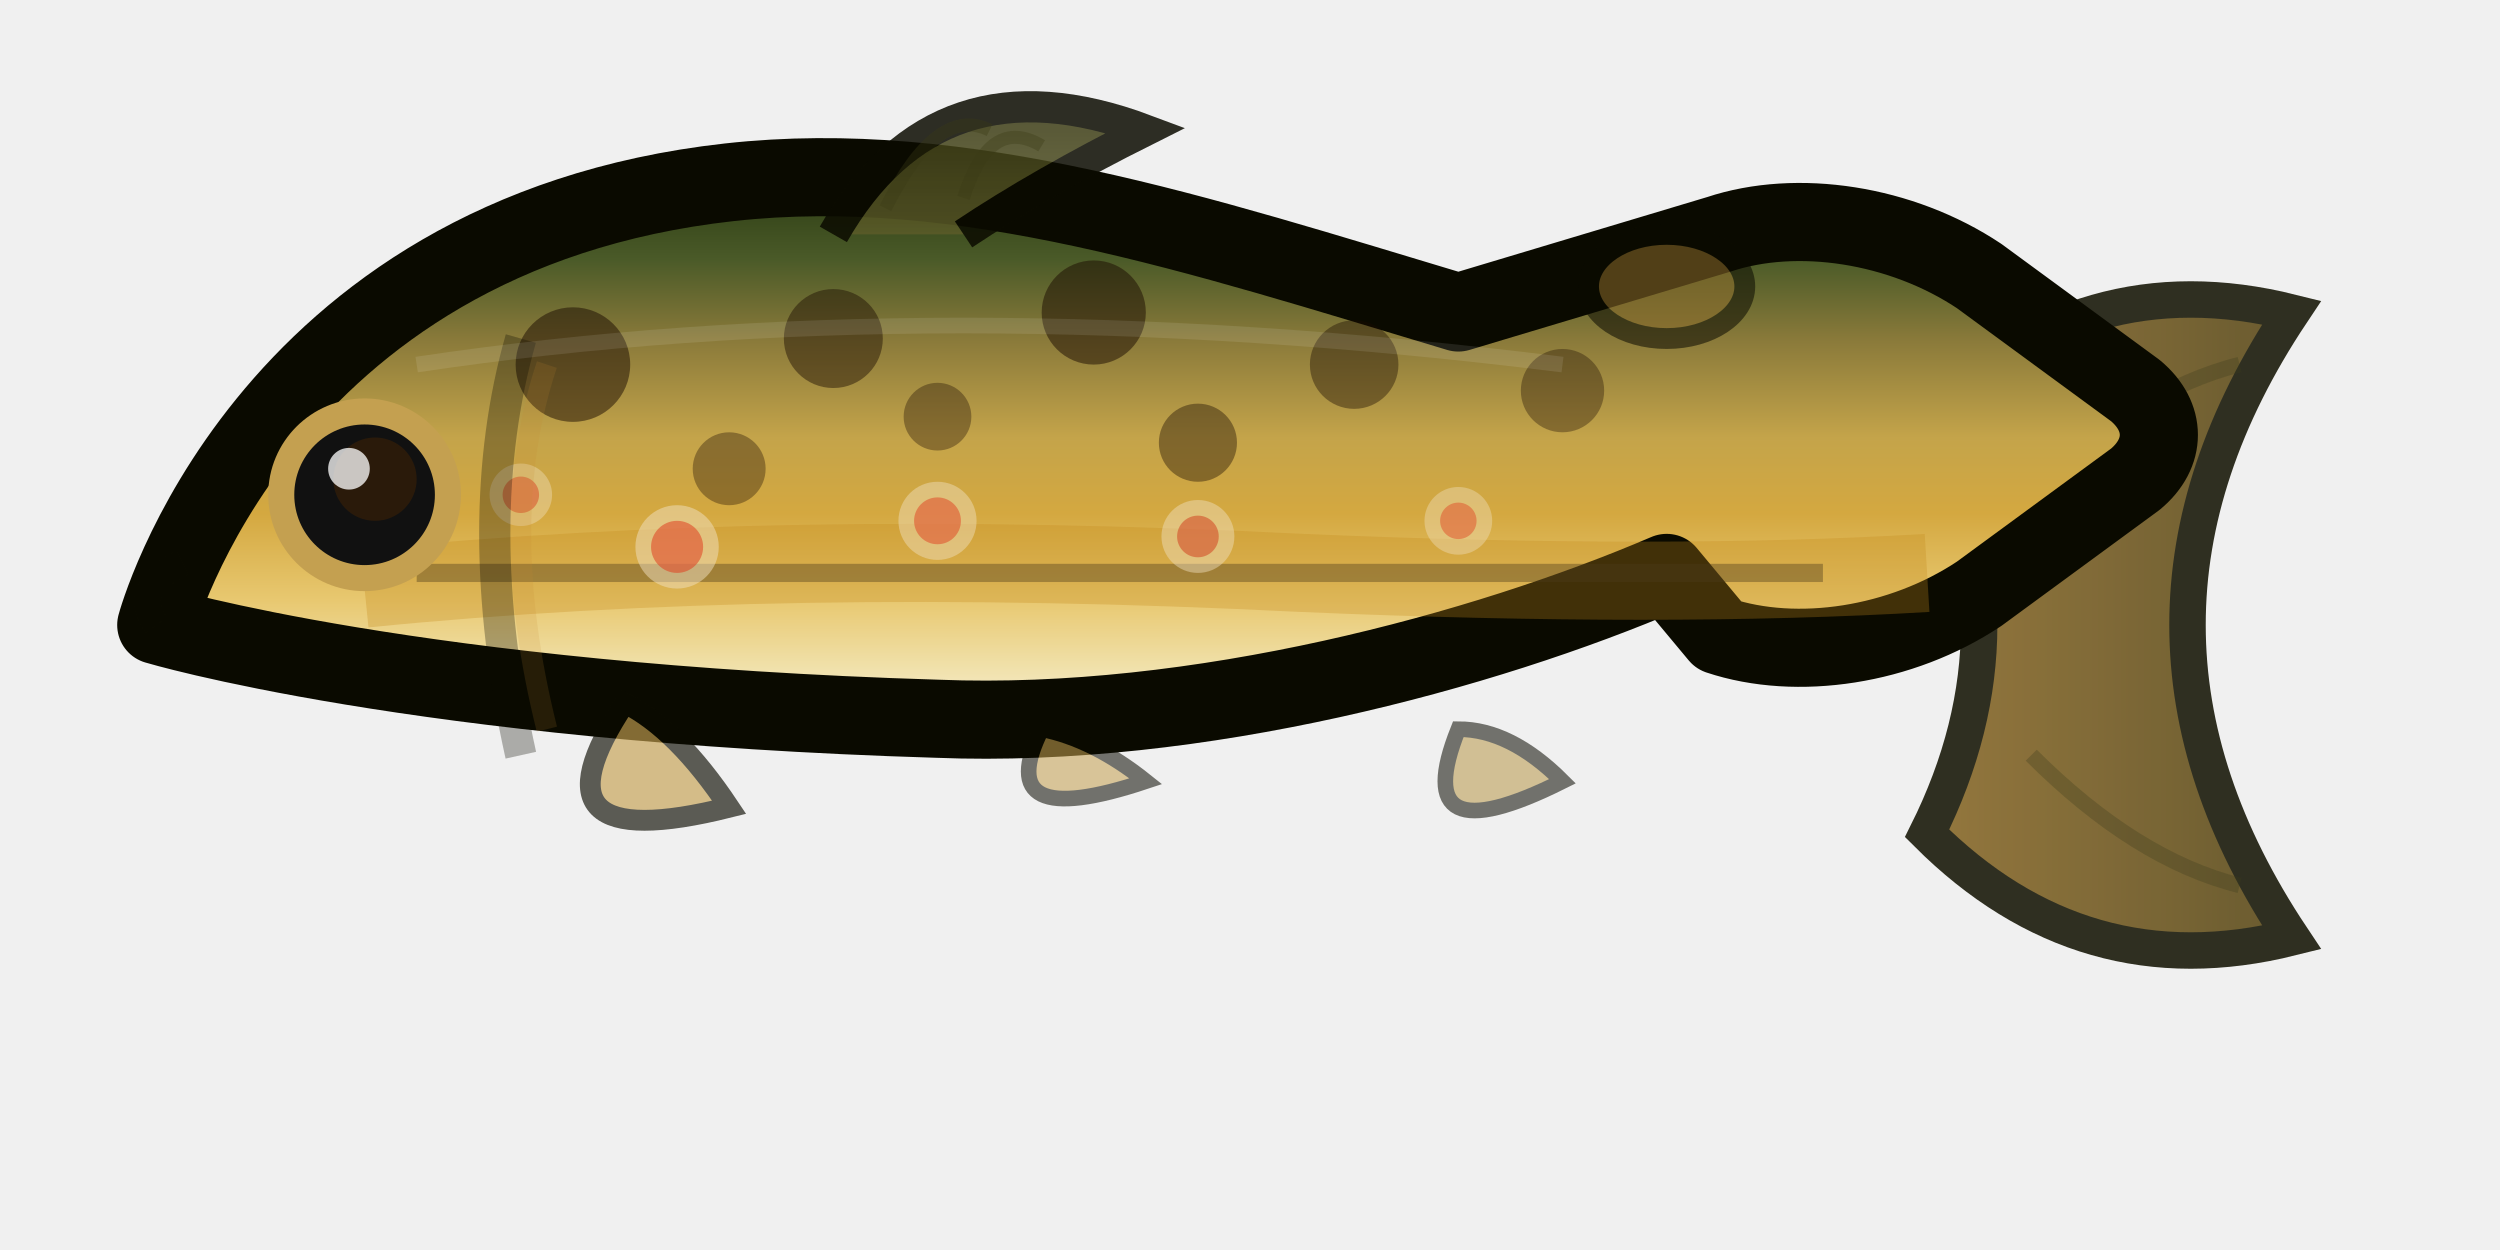
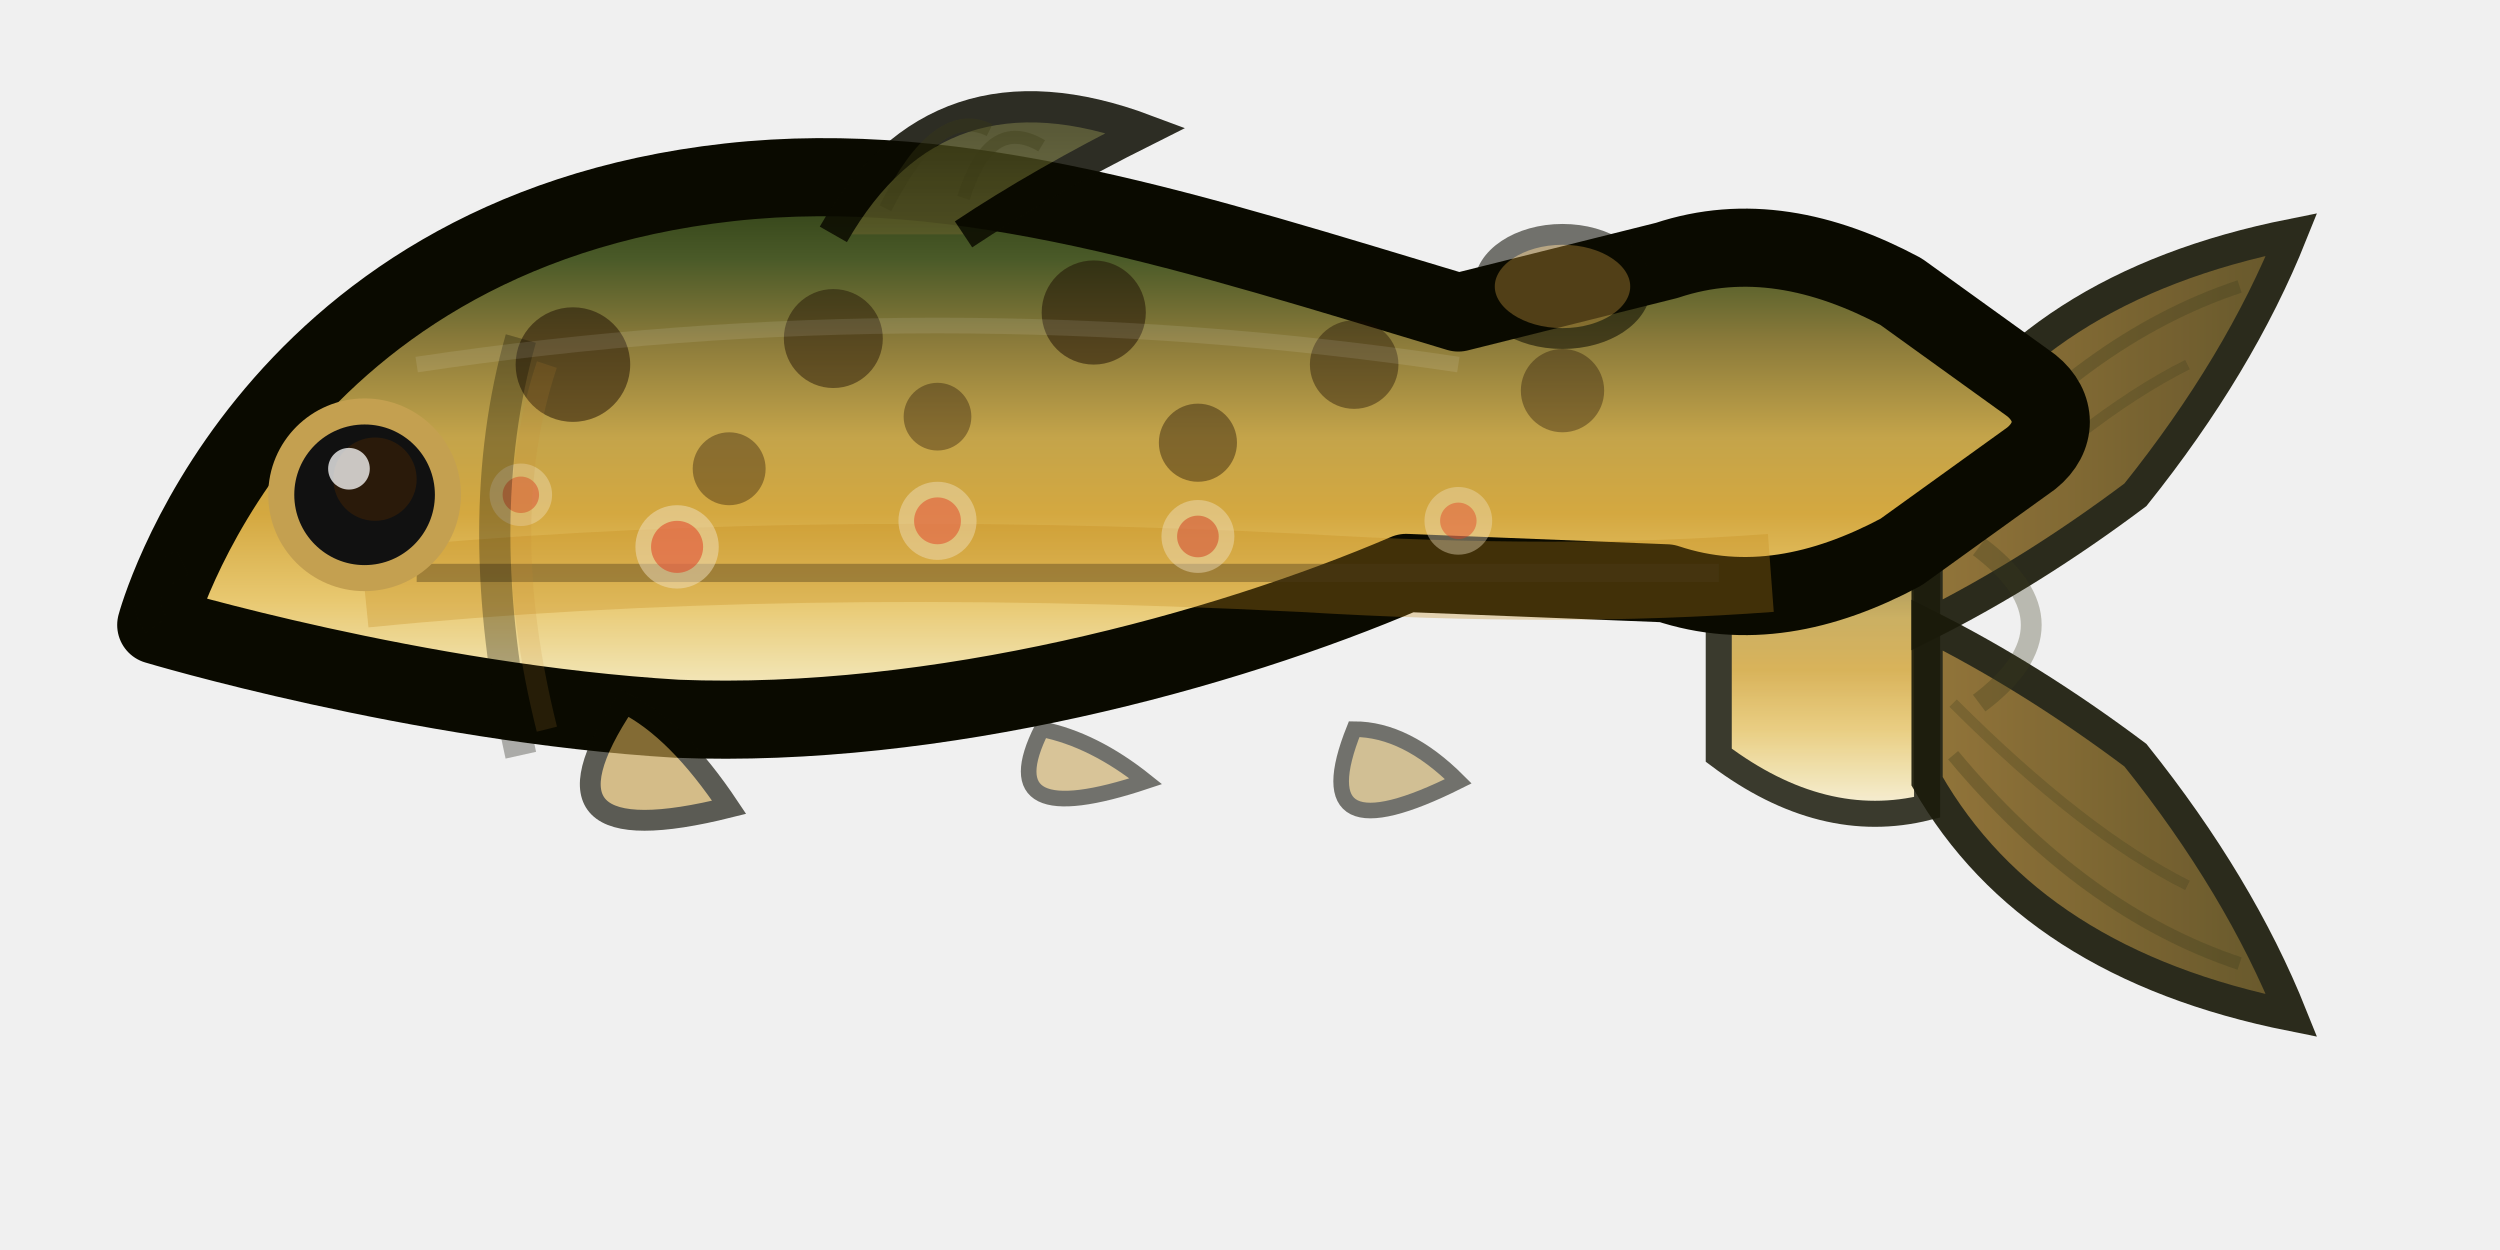
<svg xmlns="http://www.w3.org/2000/svg" width="48" height="24" viewBox="0 0 48 24">
  <defs>
    <linearGradient id="brownBody" x1="0" y1="0" x2="0" y2="1">
      <stop offset="0%" stop-color="#2a3a12" />
      <stop offset="15%" stop-color="#4a5a28" />
      <stop offset="30%" stop-color="#8a7a3a" />
      <stop offset="48%" stop-color="#c4a44a" />
      <stop offset="62%" stop-color="#d4a840" />
      <stop offset="78%" stop-color="#e8c870" />
      <stop offset="90%" stop-color="#f0e0a8" />
      <stop offset="100%" stop-color="#f8f0d8" />
    </linearGradient>
    <linearGradient id="brownTail" x1="0" y1="0" x2="1" y2="0">
      <stop offset="0%" stop-color="#8a6a2a" />
      <stop offset="100%" stop-color="#5a4a1a" />
    </linearGradient>
    <linearGradient id="brownDorsal" x1="0" y1="1" x2="0" y2="0">
      <stop offset="0%" stop-color="#5a5a28" />
      <stop offset="100%" stop-color="#3a3a14" />
    </linearGradient>
-     <animateTransform id="swimBrown" attributeName="transform" type="translate" values="0,0; 0.3,-0.15; 0,0; -0.3,0.15; 0,0" dur="2.8s" repeatCount="indefinite" />
  </defs>
  <g>
-     <animateTransform attributeName="transform" type="translate" values="0,0; 0.35,-0.18; 0,0; -0.35,0.18; 0,0" dur="3s" repeatCount="indefinite" />
+     <animateTransform attributeName="transform" type="translate" values="0,0; 0.25,-0.1; 0.1,0; -0.2,0.1; 0,0" dur="2.8s" repeatCount="indefinite" />
    <g>
-       <animateTransform attributeName="transform" type="rotate" values="0 40 12; 3 40 12; 0 40 12; -3 40 12; 0 40 12" dur="1.5s" repeatCount="indefinite" />
-       <path d="M37 8 Q40 5 44 6 Q42 9 42 12 Q42 15 44 18 Q40 19 37 16 Q39 12 37 8z" fill="url(#brownTail)" stroke="#1a1a0a" stroke-width="0.7" opacity="0.9" />
-       <path d="M39 9.5 Q41 7.5 43 7" stroke="#3a3a1a" stroke-width="0.3" fill="none" opacity="0.3" />
-       <path d="M39 14.5 Q41 16.5 43 17" stroke="#3a3a1a" stroke-width="0.3" fill="none" opacity="0.3" />
+       <animateTransform attributeName="transform" type="rotate" values="0 34 12; 4.5 34 12; 0 34 12; -4.5 34 12; 0 34 12" dur="1s" repeatCount="indefinite" />
+       <path d="M33 9.5 Q35 8 37 8.5 L37 15.5 Q35 16 33 14.5 Z" fill="url(#brownBody)" stroke="#1a1a0a" stroke-width="0.5" opacity="0.85" />
+       <g>
+         <animateTransform attributeName="transform" type="rotate" values="0 37 12; 7 37 12; 1.5 37 12; -7 37 12; -1.5 37 12; 0 37 12" dur="0.75s" repeatCount="indefinite" />
+         <path d="M37 9 Q39 5.5 44 4.5 Q43 7 41 9.5 Q39 11 37 12Z" fill="url(#brownTail)" stroke="#1a1a0a" stroke-width="0.6" opacity="0.92" />
+         <path d="M37 12 Q39 13 41 14.5 Q43 17 44 19.5 Q39 18.5 37 15Z" fill="url(#brownTail)" stroke="#1a1a0a" stroke-width="0.6" opacity="0.92" />
+         <path d="M38 10.5 Q40 12 38 13.5" stroke="#3a3a1a" stroke-width="0.4" fill="none" opacity="0.3" />
+         <path d="M37.5 9.5 Q40 6.5 43 5.5" stroke="#3a3a1a" stroke-width="0.25" fill="none" opacity="0.3" />
+         <path d="M37.5 10.5 Q40 8 42 7" stroke="#3a3a1a" stroke-width="0.2" fill="none" opacity="0.25" />
+         <path d="M37.5 13.5 Q40 16 42 17" stroke="#3a3a1a" stroke-width="0.2" fill="none" opacity="0.25" />
+         <path d="M37.5 14.5 Q40 17.5 43 18.5" stroke="#3a3a1a" stroke-width="0.25" fill="none" opacity="0.3" />
+       </g>
    </g>
-     <path d="M3 12C3 12 5 4.5 14 3.5c4.5-.5 9 1 14 2.5l5-1.5c1.5-.5 3.5-.2 5 .8l3 2.2c.6.5.6 1.2 0 1.7l-3 2.2c-1.5 1-3.5 1.3-5 .8L32 11c-3.5 1.5-9 3-14 2.8C8 13.5 3 12 3 12z" fill="url(#brownBody)" stroke="#0a0a00" stroke-width="1.5" stroke-linejoin="round" />
-     <path d="M7 11.3 Q15 10.5 25 11 Q32 11.3 37 11" stroke="#c4881a" stroke-width="1.5" fill="none" opacity="0.3" />
-     <path d="M8 11h27" stroke="#4a3a1a" stroke-width="0.35" opacity="0.4" />
+     <path d="M3 12C3 12 5 4.5 14 3.5c4.5-.5 9 1 14 2.5l4-1c1.5-.5 3-.2 4.5.6l2.5 1.8c.5.4.5 1 0 1.4l-2.5 1.8c-1.5.8-3 1.1-4.5.6L27 11c-3.5 1.5-9 3-14 2.8C8 13.5 3 12 3 12z" fill="url(#brownBody)" stroke="#0a0a00" stroke-width="1.5" stroke-linejoin="round">
+       <animate attributeName="d" dur="2s" repeatCount="indefinite" values="M3 12C3 12 5 4.5 14 3.5c4.5-.5 9 1 14 2.5l4-1c1.5-.5 3-.2 4.5.6l2.5 1.8c.5.4.5 1 0 1.4l-2.5 1.8c-1.5.8-3 1.1-4.5.6L27 11c-3.5 1.5-9 3-14 2.8C8 13.5 3 12 3 12z;                M3 12C3 12 5 4.7 14 3.7c4.5-.5 9 0.9 14 2.3l4-0.9c1.5-.5 3-.2 4.5.6l2.5 1.7c.5.4.5 1 0 1.4l-2.5 1.7c-1.5.8-3 1.1-4.5.6L27 10.9c-3.5 1.4-9 2.9-14 2.6C8 13.2 3 12 3 12z;                M3 12C3 12 5 4.5 14 3.5c4.5-.5 9 1 14 2.5l4-1c1.5-.5 3-.2 4.5.6l2.5 1.8c.5.4.5 1 0 1.4l-2.5 1.8c-1.5.8-3 1.1-4.5.6L27 11c-3.5 1.5-9 3-14 2.8C8 13.5 3 12 3 12z;                M3 12C3 12 5 4.3 14 3.3c4.5-.5 9 1.1 14 2.7l4-1.1c1.5-.5 3-.2 4.5.6l2.5 1.9c.5.4.5 1 0 1.4l-2.5 1.9c-1.5.8-3 1.1-4.5.6L27 11.1c-3.5 1.6-9 3.1-14 2.9C8 13.8 3 12 3 12z;                M3 12C3 12 5 4.5 14 3.5c4.5-.5 9 1 14 2.5l4-1c1.5-.5 3-.2 4.5.6l2.5 1.8c.5.4.5 1 0 1.4l-2.5 1.8c-1.5.8-3 1.1-4.5.6L27 11c-3.5 1.5-9 3-14 2.8C8 13.5 3 12 3 12z" />
+     </path>
+     <path d="M7 11.3 Q15 10.5 25 11 Q30 11.3 34 11" stroke="#c4881a" stroke-width="1.5" fill="none" opacity="0.3" />
+     <path d="M8 11h25" stroke="#4a3a1a" stroke-width="0.35" opacity="0.4" />
    <circle cx="11" cy="7" r="1.1" fill="#1a0a00" opacity="0.5" />
    <circle cx="16" cy="6.5" r="0.95" fill="#1a0a00" opacity="0.45" />
    <circle cx="21" cy="6" r="1.0" fill="#1a0a00" opacity="0.5" />
    <circle cx="26" cy="7" r="0.85" fill="#1a0a00" opacity="0.4" />
    <circle cx="30" cy="7.5" r="0.8" fill="#1a0a00" opacity="0.35" />
    <circle cx="14" cy="9" r="0.7" fill="#1a0a00" opacity="0.35" />
    <circle cx="23" cy="8.5" r="0.75" fill="#1a0a00" opacity="0.4" />
    <circle cx="18" cy="8" r="0.65" fill="#1a0a00" opacity="0.35" />
    <circle cx="13" cy="10.5" r="0.8" fill="#f0e0c0" opacity="0.5" />
    <circle cx="13" cy="10.5" r="0.5" fill="#e04020" opacity="0.55" />
    <circle cx="18" cy="10" r="0.75" fill="#f0e0c0" opacity="0.45" />
    <circle cx="18" cy="10" r="0.45" fill="#e04020" opacity="0.5" />
    <circle cx="23" cy="10.3" r="0.7" fill="#f0e0c0" opacity="0.45" />
    <circle cx="23" cy="10.3" r="0.4" fill="#d03818" opacity="0.5" />
    <circle cx="28" cy="10" r="0.65" fill="#f0e0c0" opacity="0.4" />
    <circle cx="28" cy="10" r="0.35" fill="#e04020" opacity="0.45" />
    <circle cx="10" cy="9.5" r="0.6" fill="#f0e0c0" opacity="0.4" />
    <circle cx="10" cy="9.5" r="0.35" fill="#d83818" opacity="0.45" />
    <g>
-       <animateTransform attributeName="transform" type="rotate" values="0 18 4; -2 18 4; 0 18 4; 2 18 4; 0 18 4" dur="3.2s" repeatCount="indefinite" />
+       <animateTransform attributeName="transform" type="rotate" values="0 18 4; -2 18 4; 0 18 4; 2 18 4; 0 18 4" dur="2.6s" repeatCount="indefinite" />
      <path d="M16 4.5 Q18 1 22 2.5 Q20 3.5 18.5 4.5" fill="url(#brownDorsal)" stroke="#0a0a00" stroke-width="0.6" opacity="0.85" />
      <path d="M17 4 Q18 2 19 2.5" stroke="#3a3a14" stroke-width="0.25" fill="none" opacity="0.35" />
      <path d="M18.5 3.8 Q19 2.2 20 2.8" stroke="#3a3a14" stroke-width="0.25" fill="none" opacity="0.35" />
    </g>
-     <ellipse cx="32" cy="5.5" rx="1.5" ry="1" fill="#8a6a2a" stroke="#0a0a00" stroke-width="0.4" opacity="0.55" />
+     <ellipse cx="30" cy="5.5" rx="1.5" ry="1" fill="#8a6a2a" stroke="#0a0a00" stroke-width="0.4" opacity="0.55" />
    <g>
-       <animateTransform attributeName="transform" type="rotate" values="0 13 14; 4 13 14; 0 13 14; -3 13 14; 0 13 14" dur="2.2s" repeatCount="indefinite" />
+       <animateTransform attributeName="transform" type="rotate" values="0 13 14; 5 13 14; 0 13 14; -3 13 14; 0 13 14" dur="1.4s" repeatCount="indefinite" />
      <path d="M12 13.5 Q10 16.5 14 15.5 Q13 14 12 13.5z" fill="#c4a050" stroke="#0a0a00" stroke-width="0.4" opacity="0.65" />
    </g>
    <path d="M20 14 Q19 16 22 15 Q21 14.2 20 14z" fill="#c4a050" stroke="#0a0a00" stroke-width="0.3" opacity="0.55" />
-     <path d="M28 14 Q27 16.5 30 15 Q29 14 28 14z" fill="#b89848" stroke="#0a0a00" stroke-width="0.3" opacity="0.55" />
+     <path d="M26 14 Q25 16.5 28 15 Q27 14 26 14z" fill="#b89848" stroke="#0a0a00" stroke-width="0.3" opacity="0.55" />
    <path d="M10 6.5 Q9 10 10 14.5" stroke="#0a0a00" stroke-width="0.6" fill="none" opacity="0.3" />
    <path d="M10.5 7 Q9.5 10 10.5 14" stroke="#c48830" stroke-width="0.4" fill="none" opacity="0.15" />
    <circle cx="7" cy="9.5" r="1.6" fill="#111" stroke="#c4a050" stroke-width="0.5" />
    <circle cx="7.2" cy="9.2" r="0.8" fill="#2a1a0a" />
    <circle cx="6.7" cy="9" r="0.4" fill="#fff" opacity="0.75" />
    <path d="M3 12 Q2.5 11.3 3.5 10.8" stroke="#0a0a00" stroke-width="0.5" fill="none" opacity="0.5" />
-     <path d="M8 7 Q18 5.5 30 7" stroke="#fff" stroke-width="0.3" fill="none" opacity="0.1" />
+     <path d="M8 7 Q18 5.5 28 7" stroke="#fff" stroke-width="0.3" fill="none" opacity="0.1" />
  </g>
</svg>
